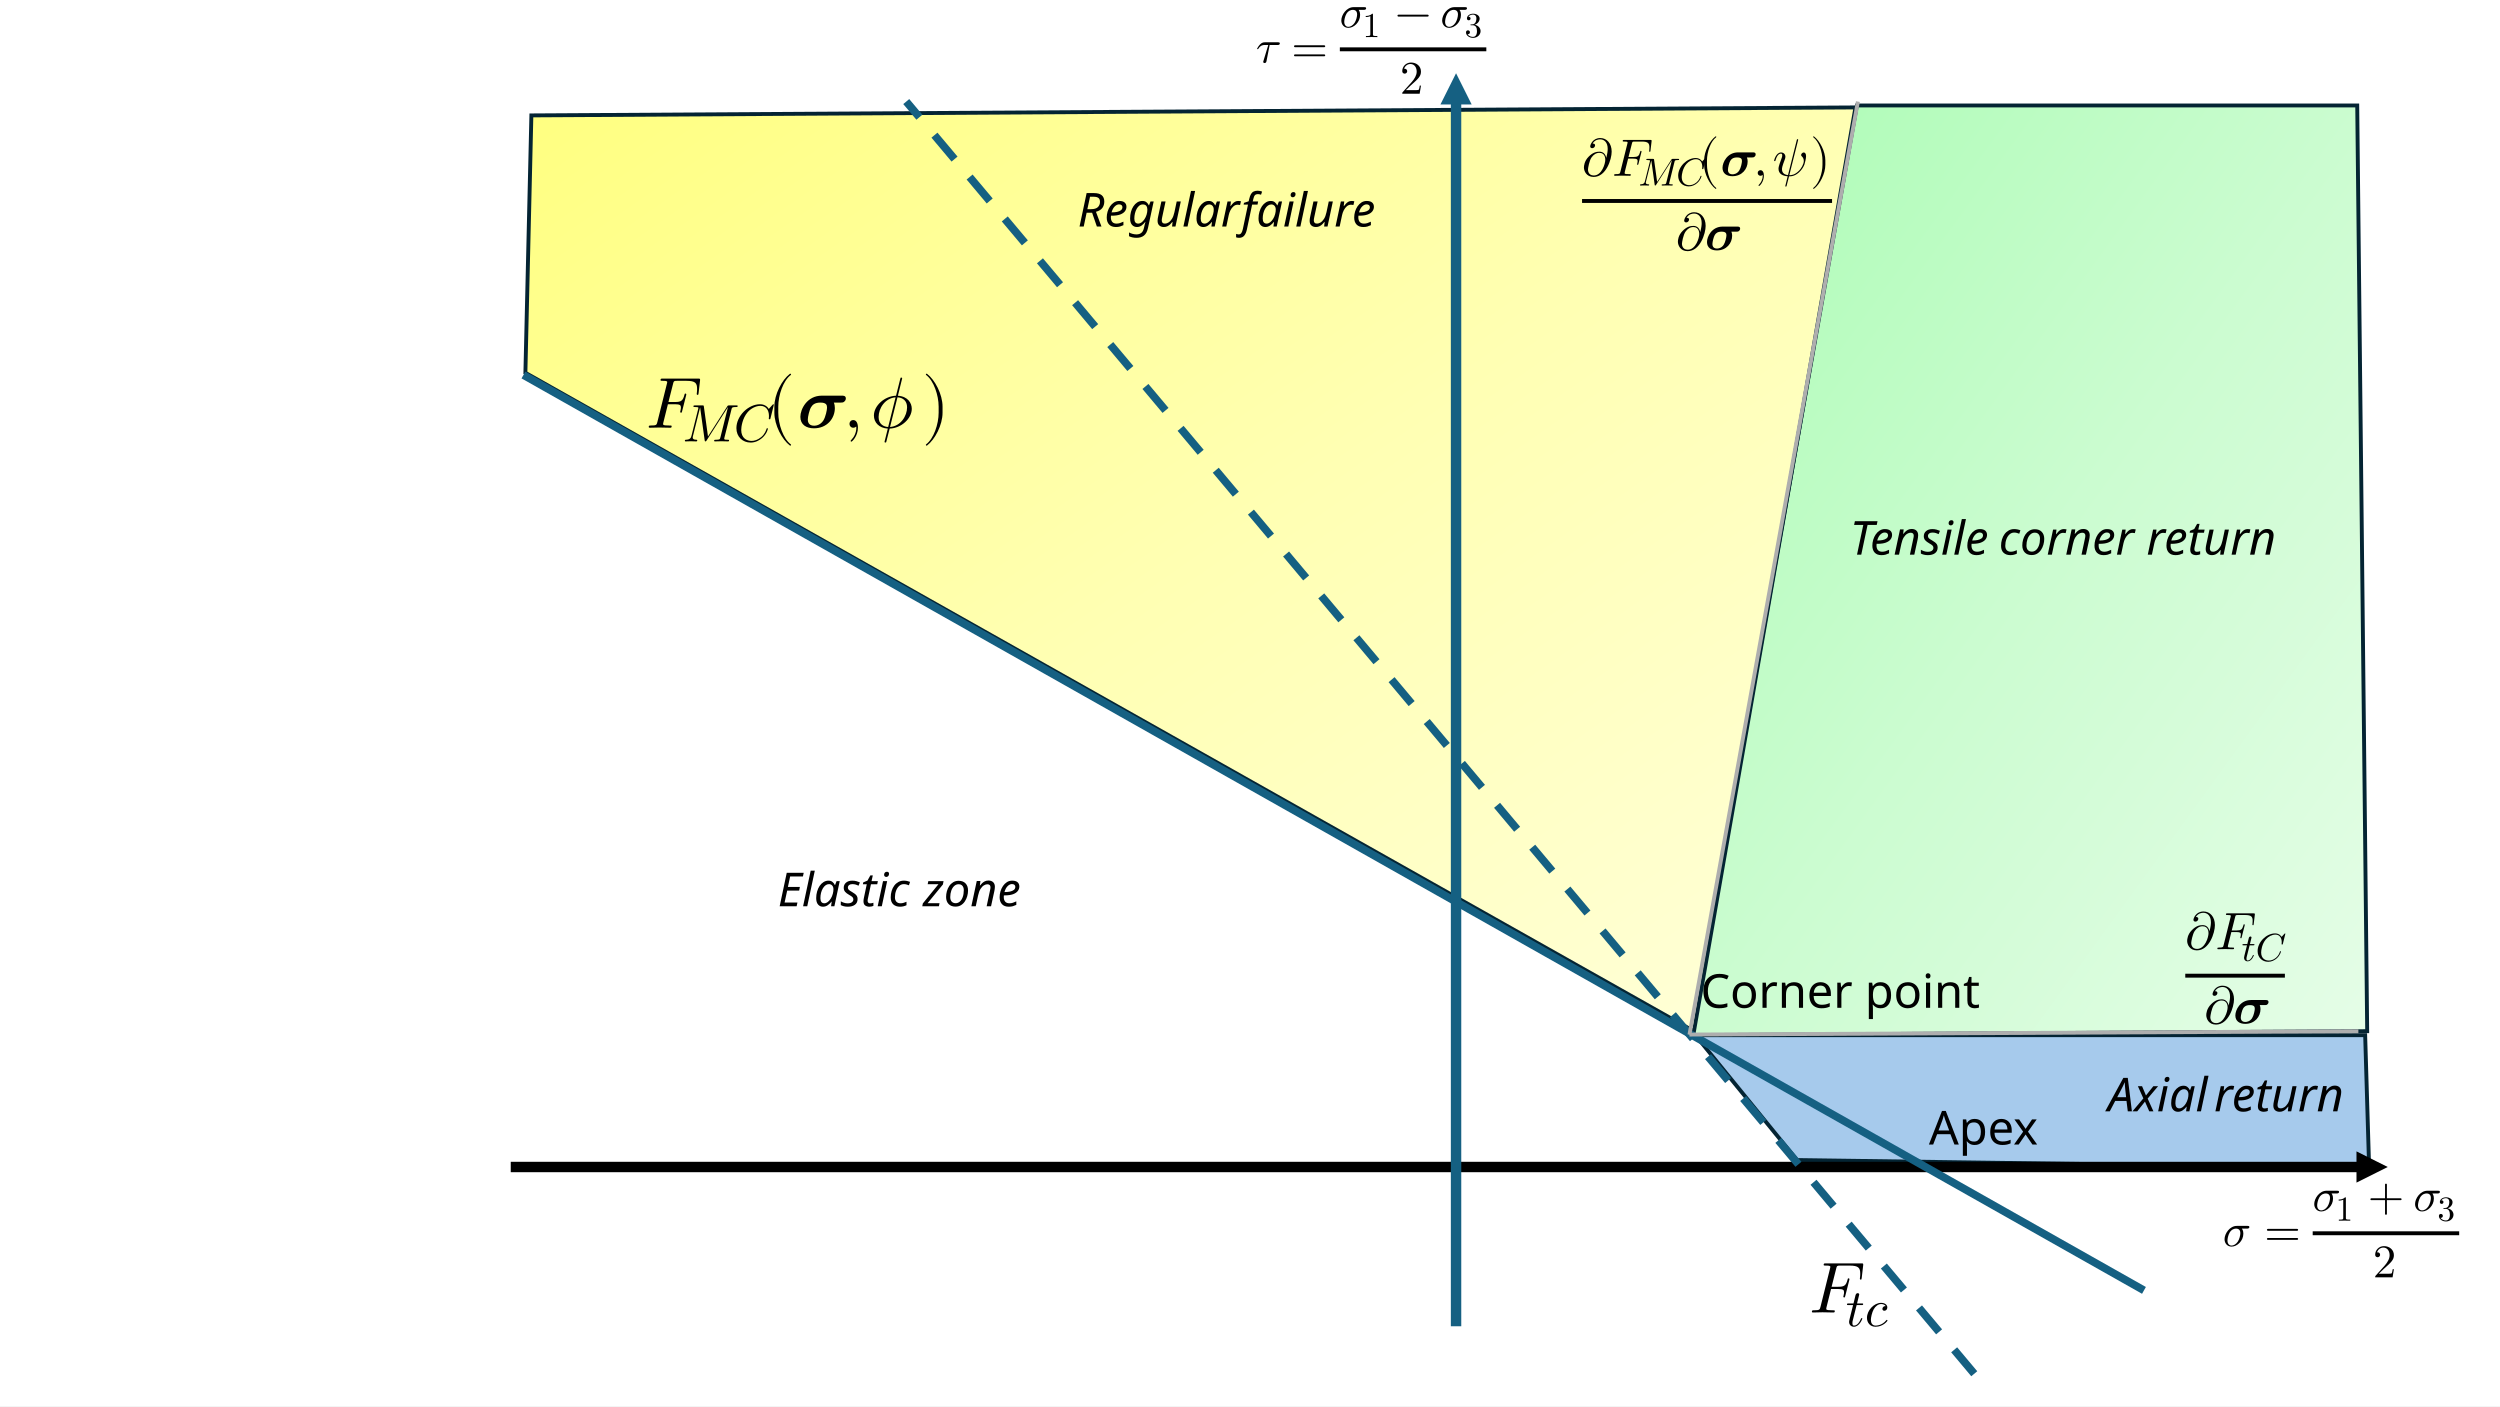
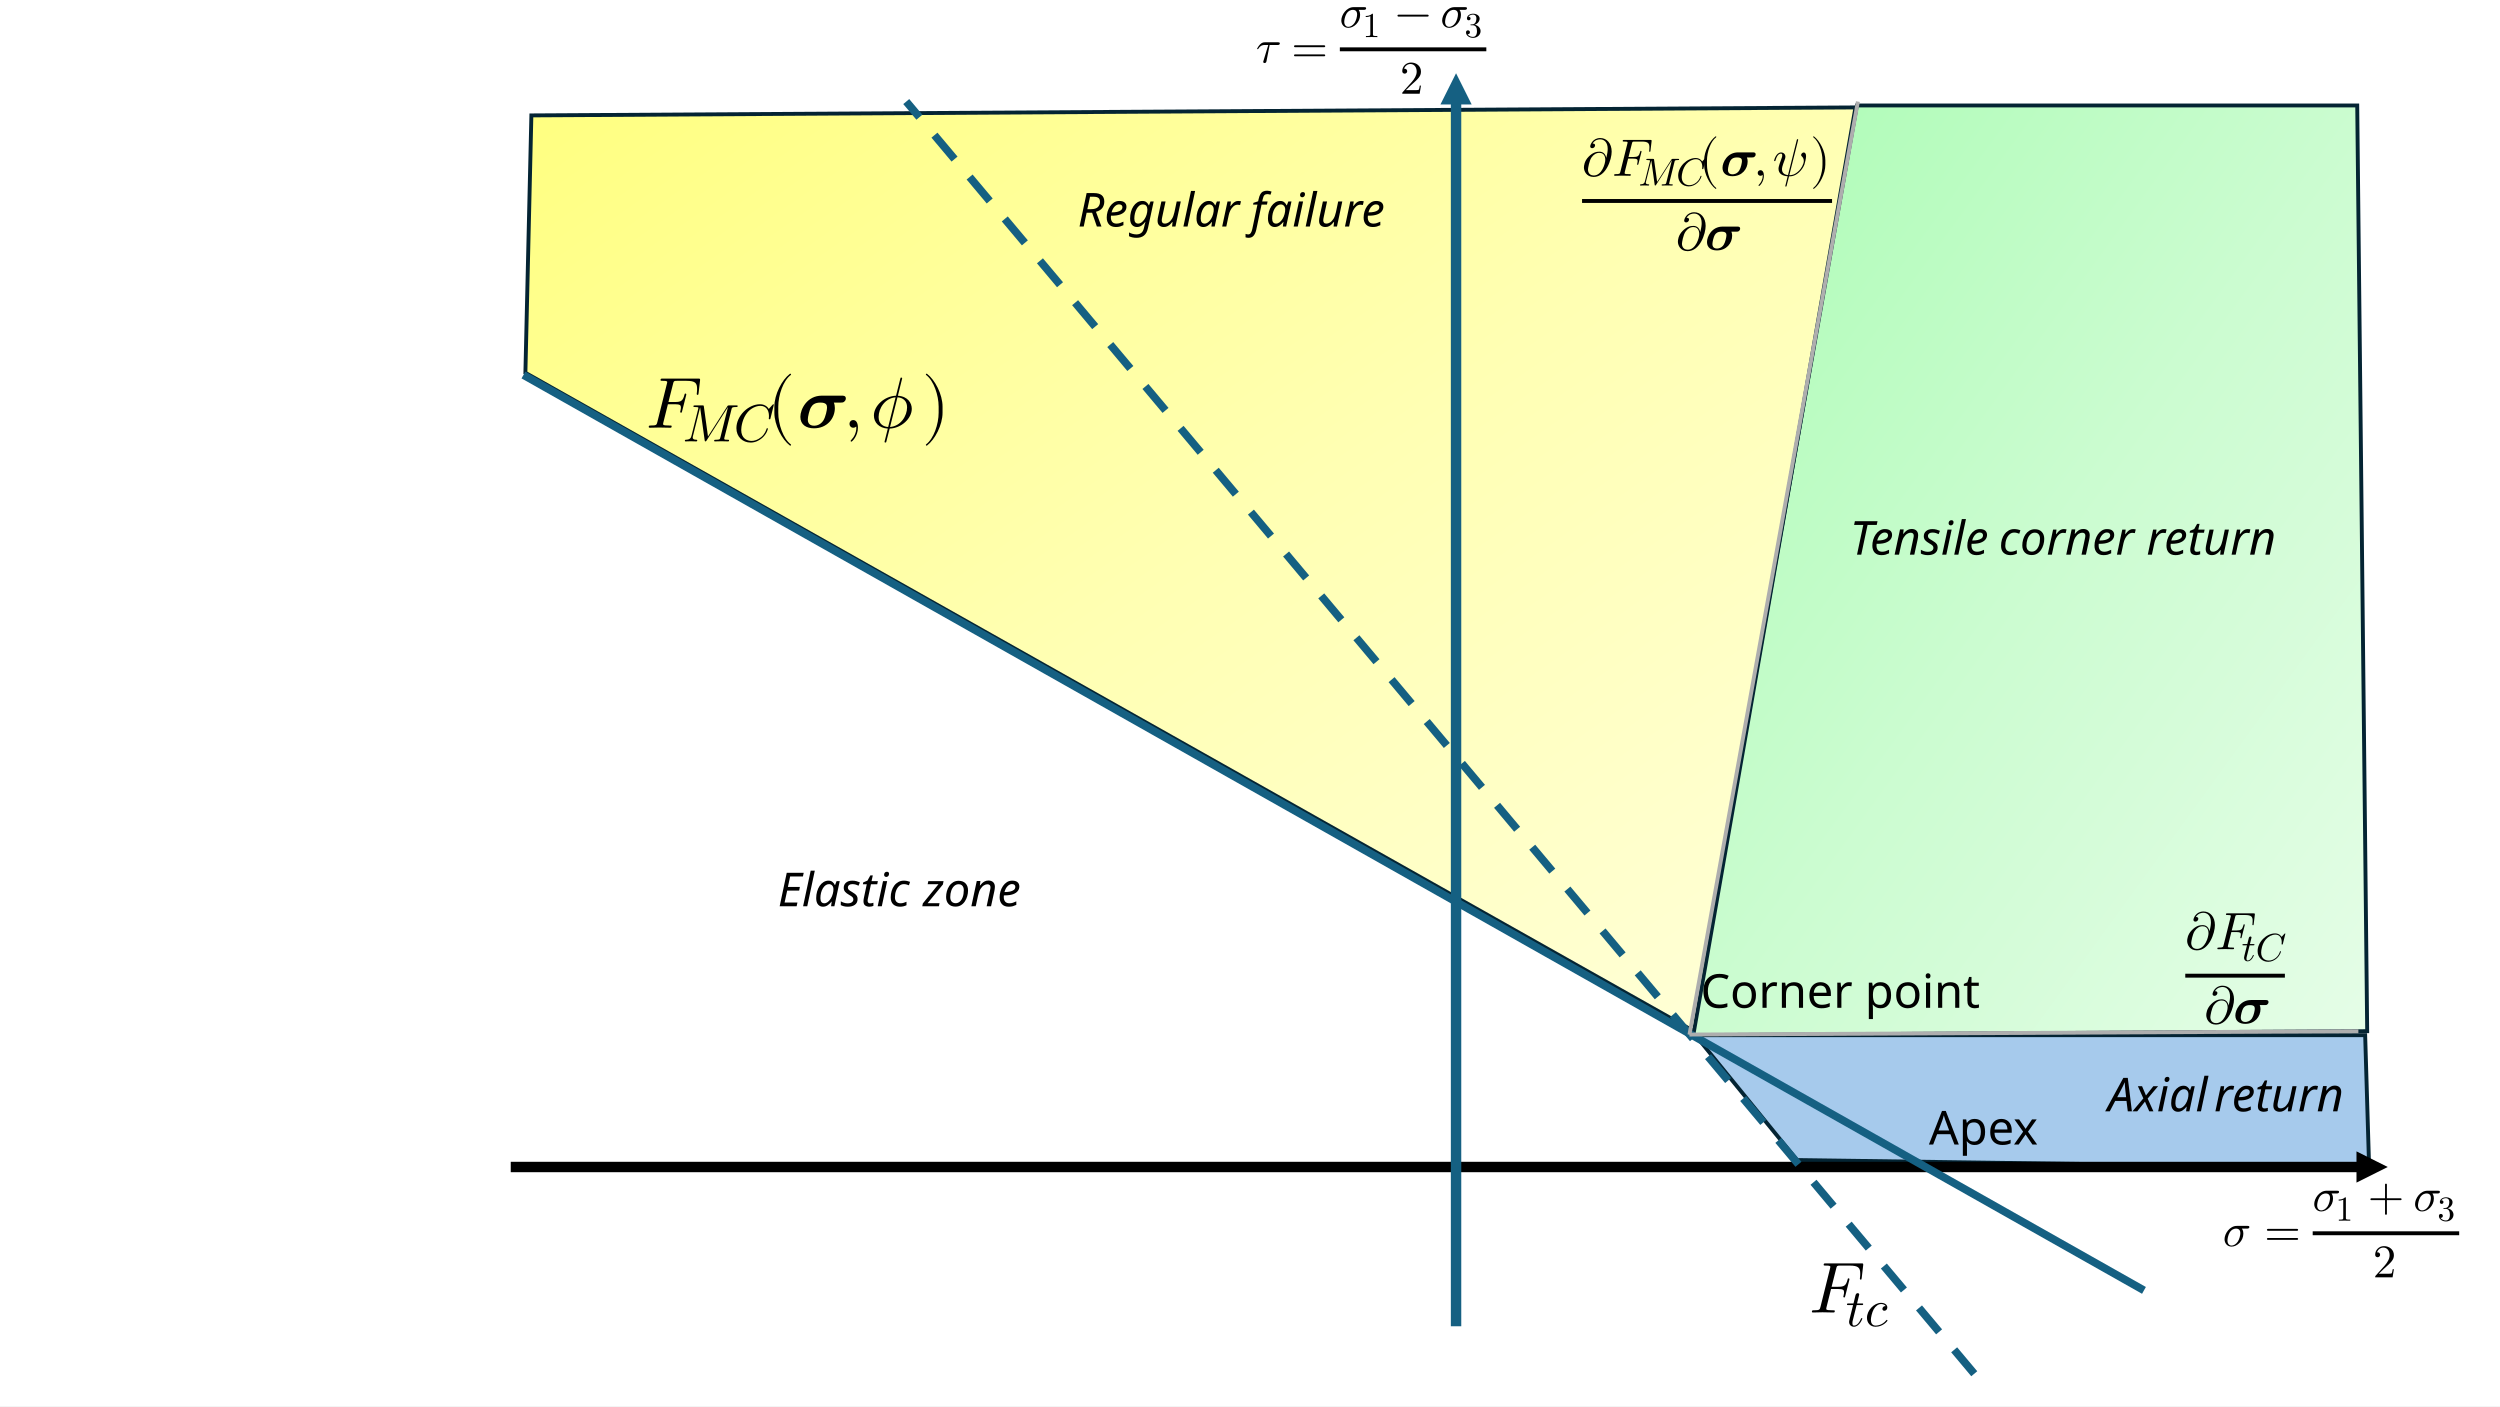
<svg xmlns="http://www.w3.org/2000/svg" width="1280" height="720" overflow="hidden">
  <defs>
    <clipPath id="clip0">
      <rect x="0" y="0" width="1280" height="720" />
    </clipPath>
    <linearGradient x1="812.615" y1="127.443" x2="1265.38" y2="456.557" gradientUnits="userSpaceOnUse" spreadMethod="reflect" id="fill1">
      <stop offset="0" stop-color="#ABFCB4" />
      <stop offset="0.5" stop-color="#CBFCD0" />
      <stop offset="1" stop-color="#E5FDE7" />
    </linearGradient>
    <linearGradient x1="387.883" y1="-27.572" x2="831.117" y2="610.572" gradientUnits="userSpaceOnUse" spreadMethod="reflect" id="fill2">
      <stop offset="0" stop-color="#FFFF80" />
      <stop offset="0.5" stop-color="#FFFFB3" />
      <stop offset="1" stop-color="#FFFFDA" />
    </linearGradient>
  </defs>
  <g clip-path="url(#clip0)">
    <rect x="0" y="0" width="1280" height="720" fill="#FFFFFF" />
    <path d="M868 530 920.056 593.94 1213 598 1210.96 530 868 530Z" stroke="#042433" stroke-width="2" stroke-miterlimit="8" fill="#A6CAEC" fill-rule="evenodd" />
    <path d="M950.714 54 866 530 1212 527.957 1206.9 54 950.714 54Z" stroke="#042433" stroke-width="2" stroke-miterlimit="8" fill="url(#fill1)" fill-rule="evenodd" />
    <path d="M269 190.872 867.3 528 950 55 272.063 59.086 269 190.872Z" stroke="#042433" stroke-width="2" stroke-miterlimit="8" fill="url(#fill2)" fill-rule="evenodd" />
    <path d="M261.5 594.833 1209.19 594.833 1209.19 600.167 261.5 600.167ZM1206.52 589.5 1222.52 597.5 1206.52 605.5Z" />
    <path d="M2.667-4.36388e-07 2.667 628.218-2.667 628.218-2.667 4.36388e-07ZM8 625.551 0 641.551-8 625.551Z" fill="#156082" transform="matrix(1 0 0 -1 745.5 679.051)" />
    <path d="M268 192 1097.71 660.68" stroke="#156082" stroke-width="4" stroke-miterlimit="8" fill="none" fill-rule="evenodd" />
    <path d="M1010.82 703.354 464 52" stroke="#156082" stroke-width="4" stroke-miterlimit="8" stroke-dasharray="16 12" fill="none" fill-rule="evenodd" />
    <path d="M0 0 342.488 1.694" stroke="#AEAEAE" stroke-width="2" stroke-miterlimit="8" fill="none" fill-rule="evenodd" transform="matrix(1 0 0 -1 865 529.694)" />
    <path d="M0 0 86.239 477.761" stroke="#AEAEAE" stroke-width="2" stroke-miterlimit="8" fill="none" fill-rule="evenodd" transform="matrix(1 0 0 -1 865 529.761)" />
    <text font-family="Aptos,Aptos_MSFontService,sans-serif" font-weight="400" font-size="24" transform="translate(987.598 586)">Apex</text>
    <text font-family="Aptos,Aptos_MSFontService,sans-serif" font-weight="400" font-size="24" transform="translate(870.669 516)">Corner point</text>
    <text font-family="Cambria Math,Cambria Math_MSFontService,sans-serif" font-weight="400" font-size="37" transform="translate(926.277 672)">𝐹</text>
    <text font-family="Cambria Math,Cambria Math_MSFontService,sans-serif" font-weight="400" font-size="27" transform="translate(945.03 679)">𝑡𝑐</text>
    <text font-family="Cambria Math,Cambria Math_MSFontService,sans-serif" font-weight="400" font-size="37" transform="translate(330.749 219)">𝐹</text>
    <text font-family="Cambria Math,Cambria Math_MSFontService,sans-serif" font-weight="400" font-size="27" transform="translate(349.502 226)">𝑀𝐶</text>
    <text font-family="Cambria Math,Cambria Math_MSFontService,sans-serif" font-weight="400" font-size="37" transform="translate(392.742 219)">(</text>
    <text font-family="Cambria Math,Cambria Math_MSFontService,sans-serif" font-weight="400" font-size="37" transform="translate(408.242 219)">𝝈</text>
    <text font-family="Cambria Math,Cambria Math_MSFontService,sans-serif" font-weight="400" font-size="37" transform="translate(431.742 219)">,</text>
    <text font-family="Cambria Math,Cambria Math_MSFontService,sans-serif" font-weight="400" font-size="37" transform="translate(445.629 219)">𝜙</text>
    <text font-family="Cambria Math,Cambria Math_MSFontService,sans-serif" font-weight="400" font-size="37" transform="translate(471.929 219)">)</text>
    <text font-family="Cambria Math,Cambria Math_MSFontService,sans-serif" font-weight="400" font-size="27" transform="translate(809.893 90)">𝜕</text>
    <text font-family="Cambria Math,Cambria Math_MSFontService,sans-serif" font-weight="400" font-size="27" transform="translate(825.406 90)">𝐹</text>
    <text font-family="Cambria Math,Cambria Math_MSFontService,sans-serif" font-weight="400" font-size="20" transform="translate(838.826 95)">𝑀𝐶</text>
    <text font-family="Cambria Math,Cambria Math_MSFontService,sans-serif" font-weight="400" font-size="27" transform="translate(869.786 90)">(</text>
    <text font-family="Cambria Math,Cambria Math_MSFontService,sans-serif" font-weight="400" font-size="27" transform="translate(880.786 90)">𝝈</text>
    <text font-family="Cambria Math,Cambria Math_MSFontService,sans-serif" font-weight="400" font-size="27" transform="translate(897.62 90)">,</text>
    <text font-family="Cambria Math,Cambria Math_MSFontService,sans-serif" font-weight="400" font-size="27" transform="translate(907.566 90)">𝜓</text>
    <text font-family="Cambria Math,Cambria Math_MSFontService,sans-serif" font-weight="400" font-size="27" transform="translate(926.793 90)">)</text>
    <text font-family="Cambria Math,Cambria Math_MSFontService,sans-serif" font-weight="400" font-size="27" transform="translate(858.006 128)">𝜕</text>
    <text font-family="Cambria Math,Cambria Math_MSFontService,sans-serif" font-weight="400" font-size="27" transform="translate(872.84 128)">𝝈</text>
    <path d="M810.013 101.9 842.013 101.9 874.013 101.9 906.013 101.9 938.013 101.9 938.013 103.9 906.013 103.9 874.013 103.9 842.013 103.9 810.013 103.9Z" fill-rule="evenodd" />
    <text font-family="Cambria Math,Cambria Math_MSFontService,sans-serif" font-weight="400" font-size="27" transform="translate(1118.75 486)">𝜕</text>
    <text font-family="Cambria Math,Cambria Math_MSFontService,sans-serif" font-weight="400" font-size="27" transform="translate(1134.26 486)">𝐹</text>
    <text font-family="Cambria Math,Cambria Math_MSFontService,sans-serif" font-weight="400" font-size="20" transform="translate(1147.68 492)">𝑡𝐶</text>
    <text font-family="Cambria Math,Cambria Math_MSFontService,sans-serif" font-weight="400" font-size="27" transform="translate(1128.53 524)">𝜕</text>
    <text font-family="Cambria Math,Cambria Math_MSFontService,sans-serif" font-weight="400" font-size="27" transform="translate(1143.36 524)">𝝈</text>
    <path d="M1118.86 498.548 1135.86 498.548 1152.86 498.548 1169.86 498.548 1169.86 500.548 1152.86 500.548 1135.86 500.548 1118.86 500.548Z" fill-rule="evenodd" />
    <text font-family="Aptos,Aptos_MSFontService,sans-serif" font-style="italic" font-weight="400" font-size="24" transform="translate(551.738 116)">Regular</text>
-     <text font-family="Aptos,Aptos_MSFontService,sans-serif" font-style="italic" font-weight="400" font-size="24" transform="translate(635.571 116)">failure</text>
+     <text font-family="Aptos,Aptos_MSFontService,sans-serif" font-style="italic" font-weight="400" font-size="24" transform="translate(640.405 116)">failure</text>
    <text font-family="Aptos,Aptos_MSFontService,sans-serif" font-style="italic" font-weight="400" font-size="24" transform="translate(947.146 284)">Tensile</text>
    <text font-family="Aptos,Aptos_MSFontService,sans-serif" font-style="italic" font-weight="400" font-size="24" transform="translate(1023.39 284)">corner return</text>
    <text font-family="Aptos,Aptos_MSFontService,sans-serif" font-style="italic" font-weight="400" font-size="24" transform="translate(1079.22 569)">Axial</text>
    <text font-family="Aptos,Aptos_MSFontService,sans-serif" font-style="italic" font-weight="400" font-size="24" transform="translate(1133.62 569)">return</text>
    <text font-family="Cambria Math,Cambria Math_MSFontService,sans-serif" font-weight="400" font-size="24" transform="translate(643 32)">𝜏</text>
    <text font-family="Cambria Math,Cambria Math_MSFontService,sans-serif" font-weight="400" font-size="24" transform="translate(661.18 32)">=</text>
    <text font-family="Cambria Math,Cambria Math_MSFontService,sans-serif" font-weight="400" font-size="24" transform="translate(685.847 14)">𝜎</text>
    <text font-family="Cambria Math,Cambria Math_MSFontService,sans-serif" font-weight="400" font-size="18" transform="translate(697.653 19)">1</text>
    <text font-family="Cambria Math,Cambria Math_MSFontService,sans-serif" font-weight="400" font-size="24" transform="translate(714.147 14)">−</text>
    <text font-family="Cambria Math,Cambria Math_MSFontService,sans-serif" font-weight="400" font-size="24" transform="translate(737.48 14)">𝜎</text>
    <text font-family="Cambria Math,Cambria Math_MSFontService,sans-serif" font-weight="400" font-size="18" transform="translate(749.84 19)">3</text>
    <text font-family="Cambria Math,Cambria Math_MSFontService,sans-serif" font-weight="400" font-size="24" transform="translate(716.753 48)">2</text>
    <path d="M686 24.253 711 24.253 736 24.253 761 24.253 761 26.253 736 26.253 711 26.253 686 26.253Z" fill-rule="evenodd" />
    <text font-family="Cambria Math,Cambria Math_MSFontService,sans-serif" font-weight="400" font-size="24" transform="translate(1138.06 638)">𝜎</text>
    <text font-family="Cambria Math,Cambria Math_MSFontService,sans-serif" font-weight="400" font-size="24" transform="translate(1159.31 638)">=</text>
    <text font-family="Cambria Math,Cambria Math_MSFontService,sans-serif" font-weight="400" font-size="24" transform="translate(1183.98 620)">𝜎</text>
    <text font-family="Cambria Math,Cambria Math_MSFontService,sans-serif" font-weight="400" font-size="18" transform="translate(1195.79 625)">1</text>
    <text font-family="Cambria Math,Cambria Math_MSFontService,sans-serif" font-weight="400" font-size="24" transform="translate(1212.28 620)">+</text>
    <text font-family="Cambria Math,Cambria Math_MSFontService,sans-serif" font-weight="400" font-size="24" transform="translate(1235.61 620)">𝜎</text>
    <text font-family="Cambria Math,Cambria Math_MSFontService,sans-serif" font-weight="400" font-size="18" transform="translate(1247.97 625)">3</text>
    <text font-family="Cambria Math,Cambria Math_MSFontService,sans-serif" font-weight="400" font-size="24" transform="translate(1214.89 654)">2</text>
    <path d="M1184.1 630.432 1209.1 630.432 1234.1 630.432 1259.1 630.432 1259.1 632.432 1234.1 632.432 1209.1 632.432 1184.1 632.432Z" fill-rule="evenodd" />
    <text font-family="Aptos,Aptos_MSFontService,sans-serif" font-style="italic" font-weight="400" font-size="24" transform="translate(398.206 464)">Elastic</text>
    <text font-family="Aptos,Aptos_MSFontService,sans-serif" font-style="italic" font-weight="400" font-size="24" transform="translate(472.566 464)">zone</text>
  </g>
</svg>
